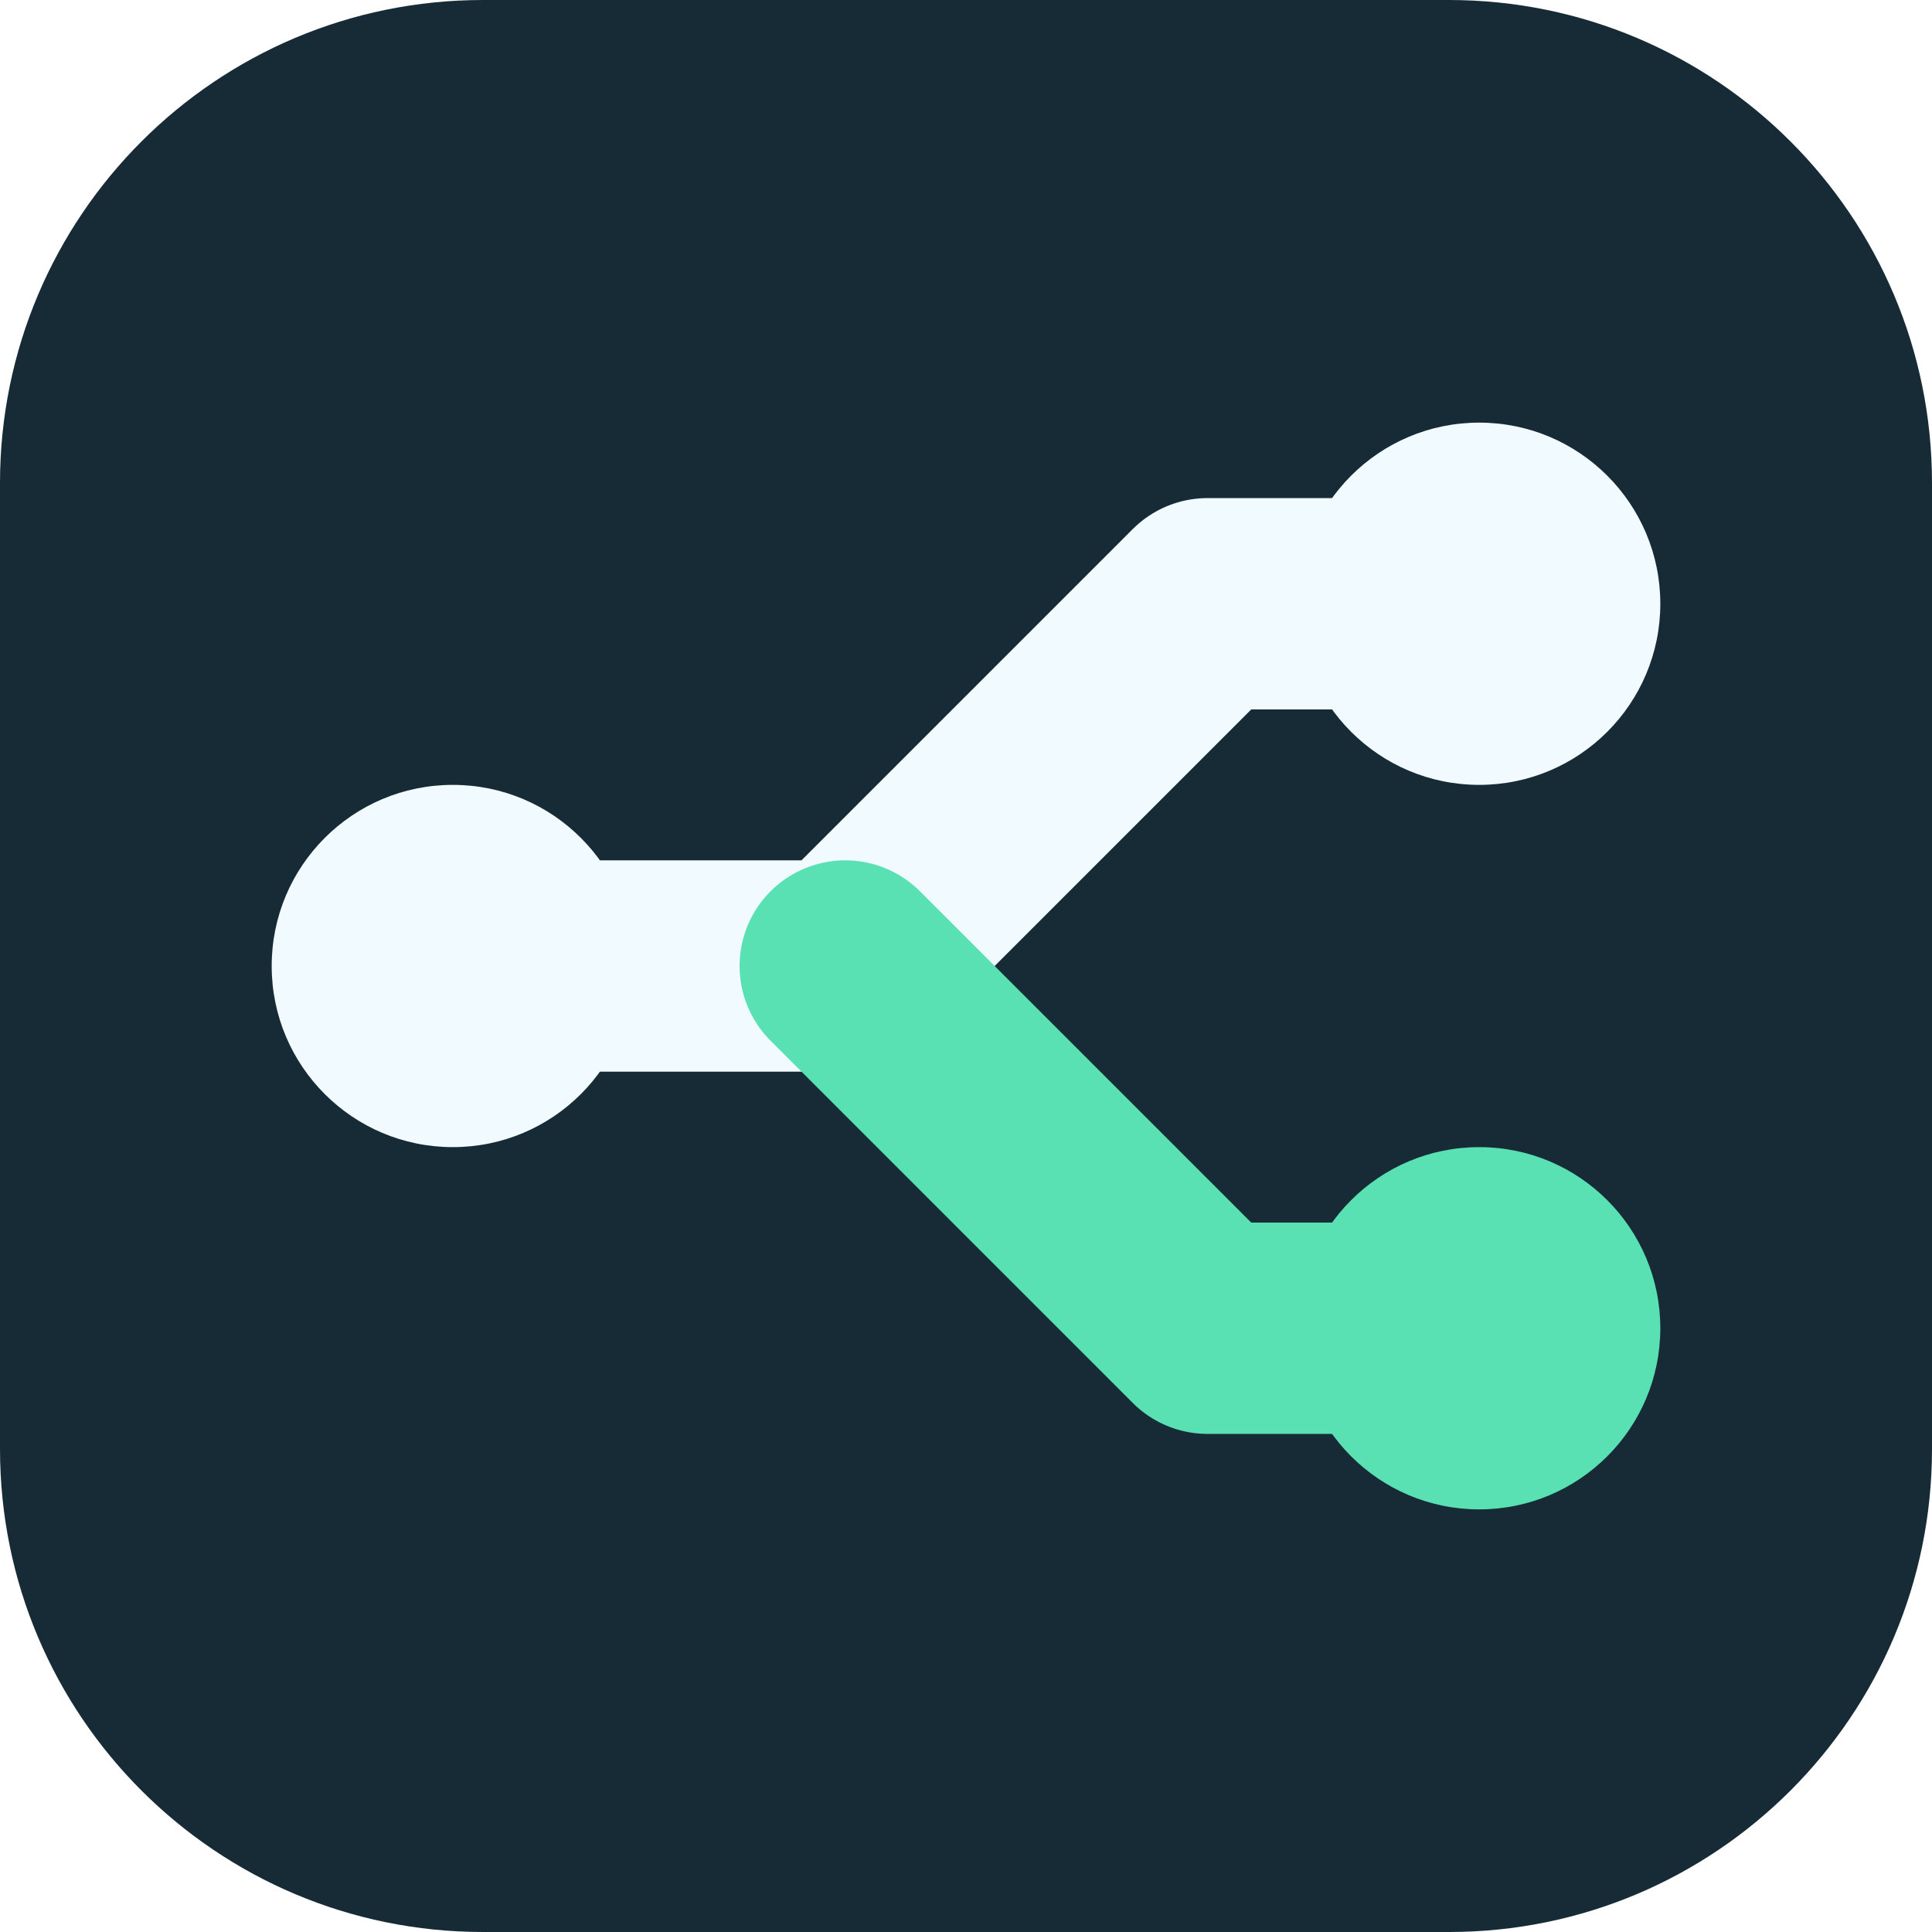
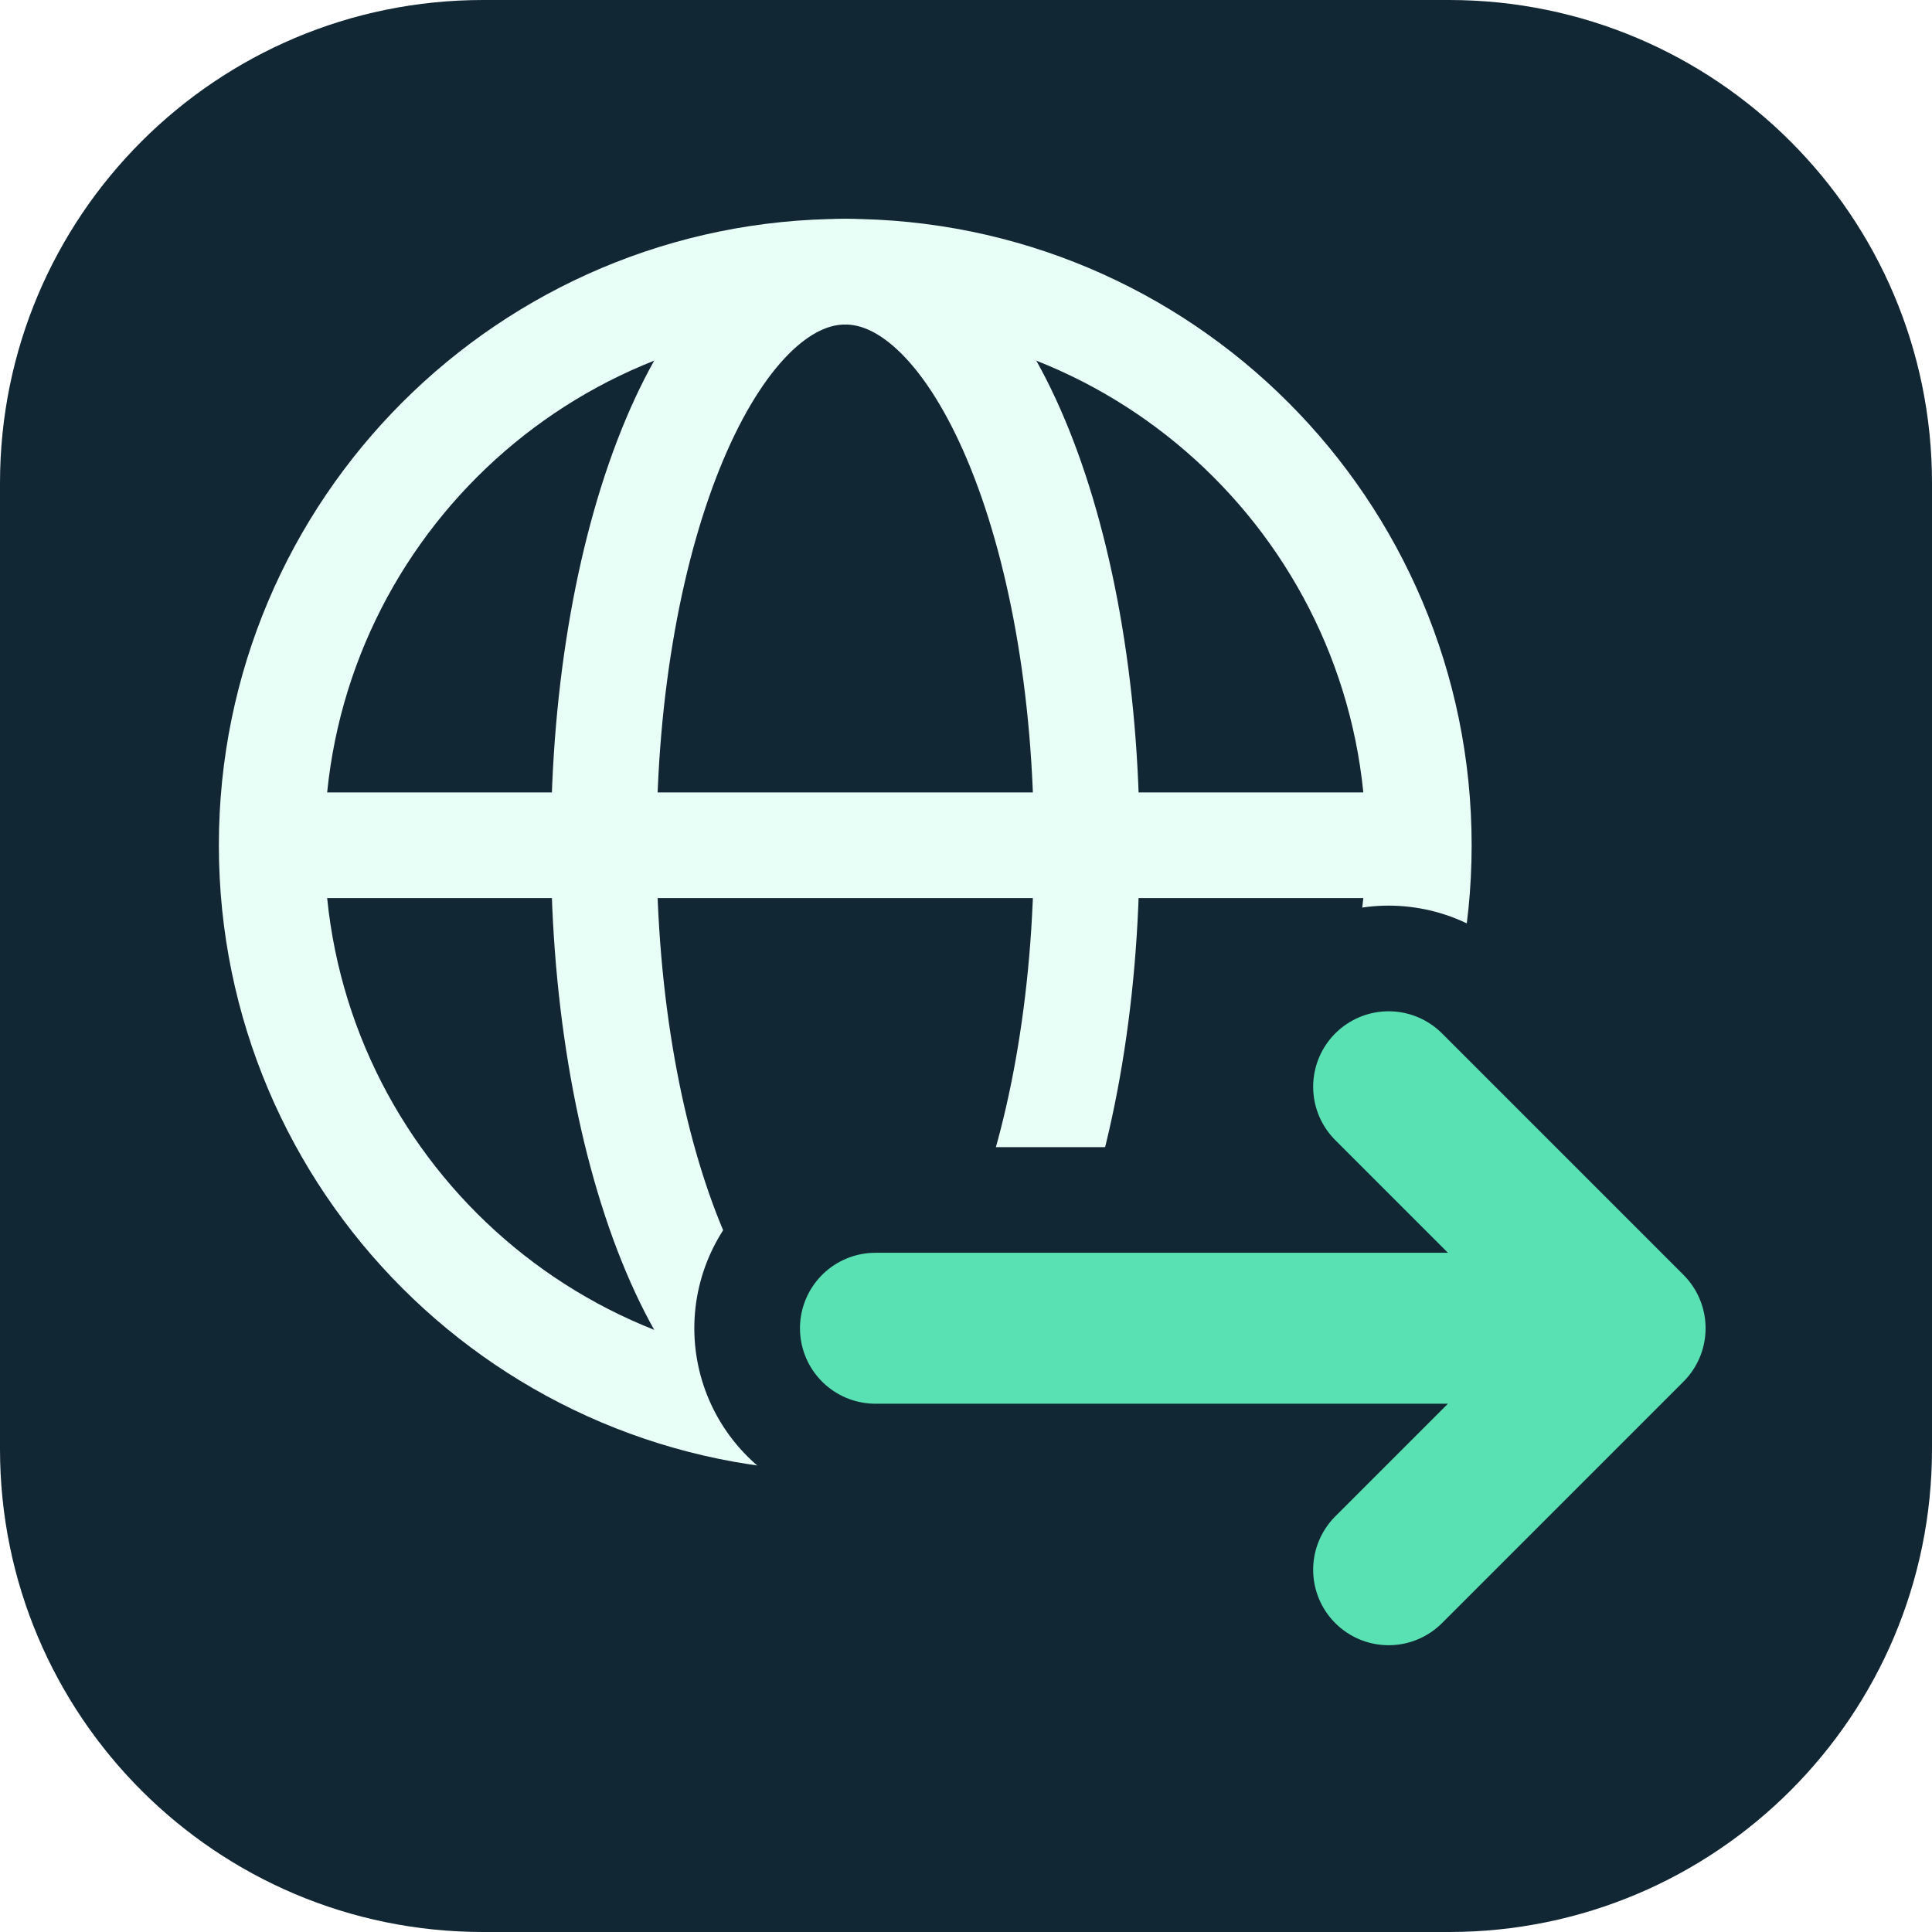
<svg xmlns="http://www.w3.org/2000/svg" viewBox="0 0 64 64">
-   <rect width="64" height="64" rx="16" fill="#172B36" />
-   <path d="M15 32h13l12-12h9" fill="none" stroke="#F0FAFF" stroke-width="7" stroke-linecap="round" stroke-linejoin="round" />
-   <path d="m28 32 12 12h9" fill="none" stroke="#59E0B3" stroke-width="7" stroke-linecap="round" stroke-linejoin="round" />
-   <circle cx="15" cy="32" r="6" fill="#F0FAFF" />
-   <circle cx="49" cy="20" r="6" fill="#F0FAFF" />
-   <circle cx="49" cy="44" r="6" fill="#59E0B3" />
+   <rect width="64" height="64" rx="16" fill="#122734" />
+   <circle cx="28" cy="28" r="19" fill="none" stroke="#E7FFF7" stroke-width="3.5" />
+   <ellipse cx="28" cy="28" rx="8" ry="19" fill="none" stroke="#E7FFF7" stroke-width="3.5" />
+   <path d="M10 28h36" fill="none" stroke="#E7FFF7" stroke-width="3.5" />
+   <path d="M29 44h25m-8-8 8 8-8 8" fill="none" stroke="#122734" stroke-width="12" stroke-linecap="round" stroke-linejoin="round" />
+   <path d="M29 44h25m-8-8 8 8-8 8" fill="none" stroke="#59E0B3" stroke-width="5" stroke-linecap="round" stroke-linejoin="round" />
</svg>
